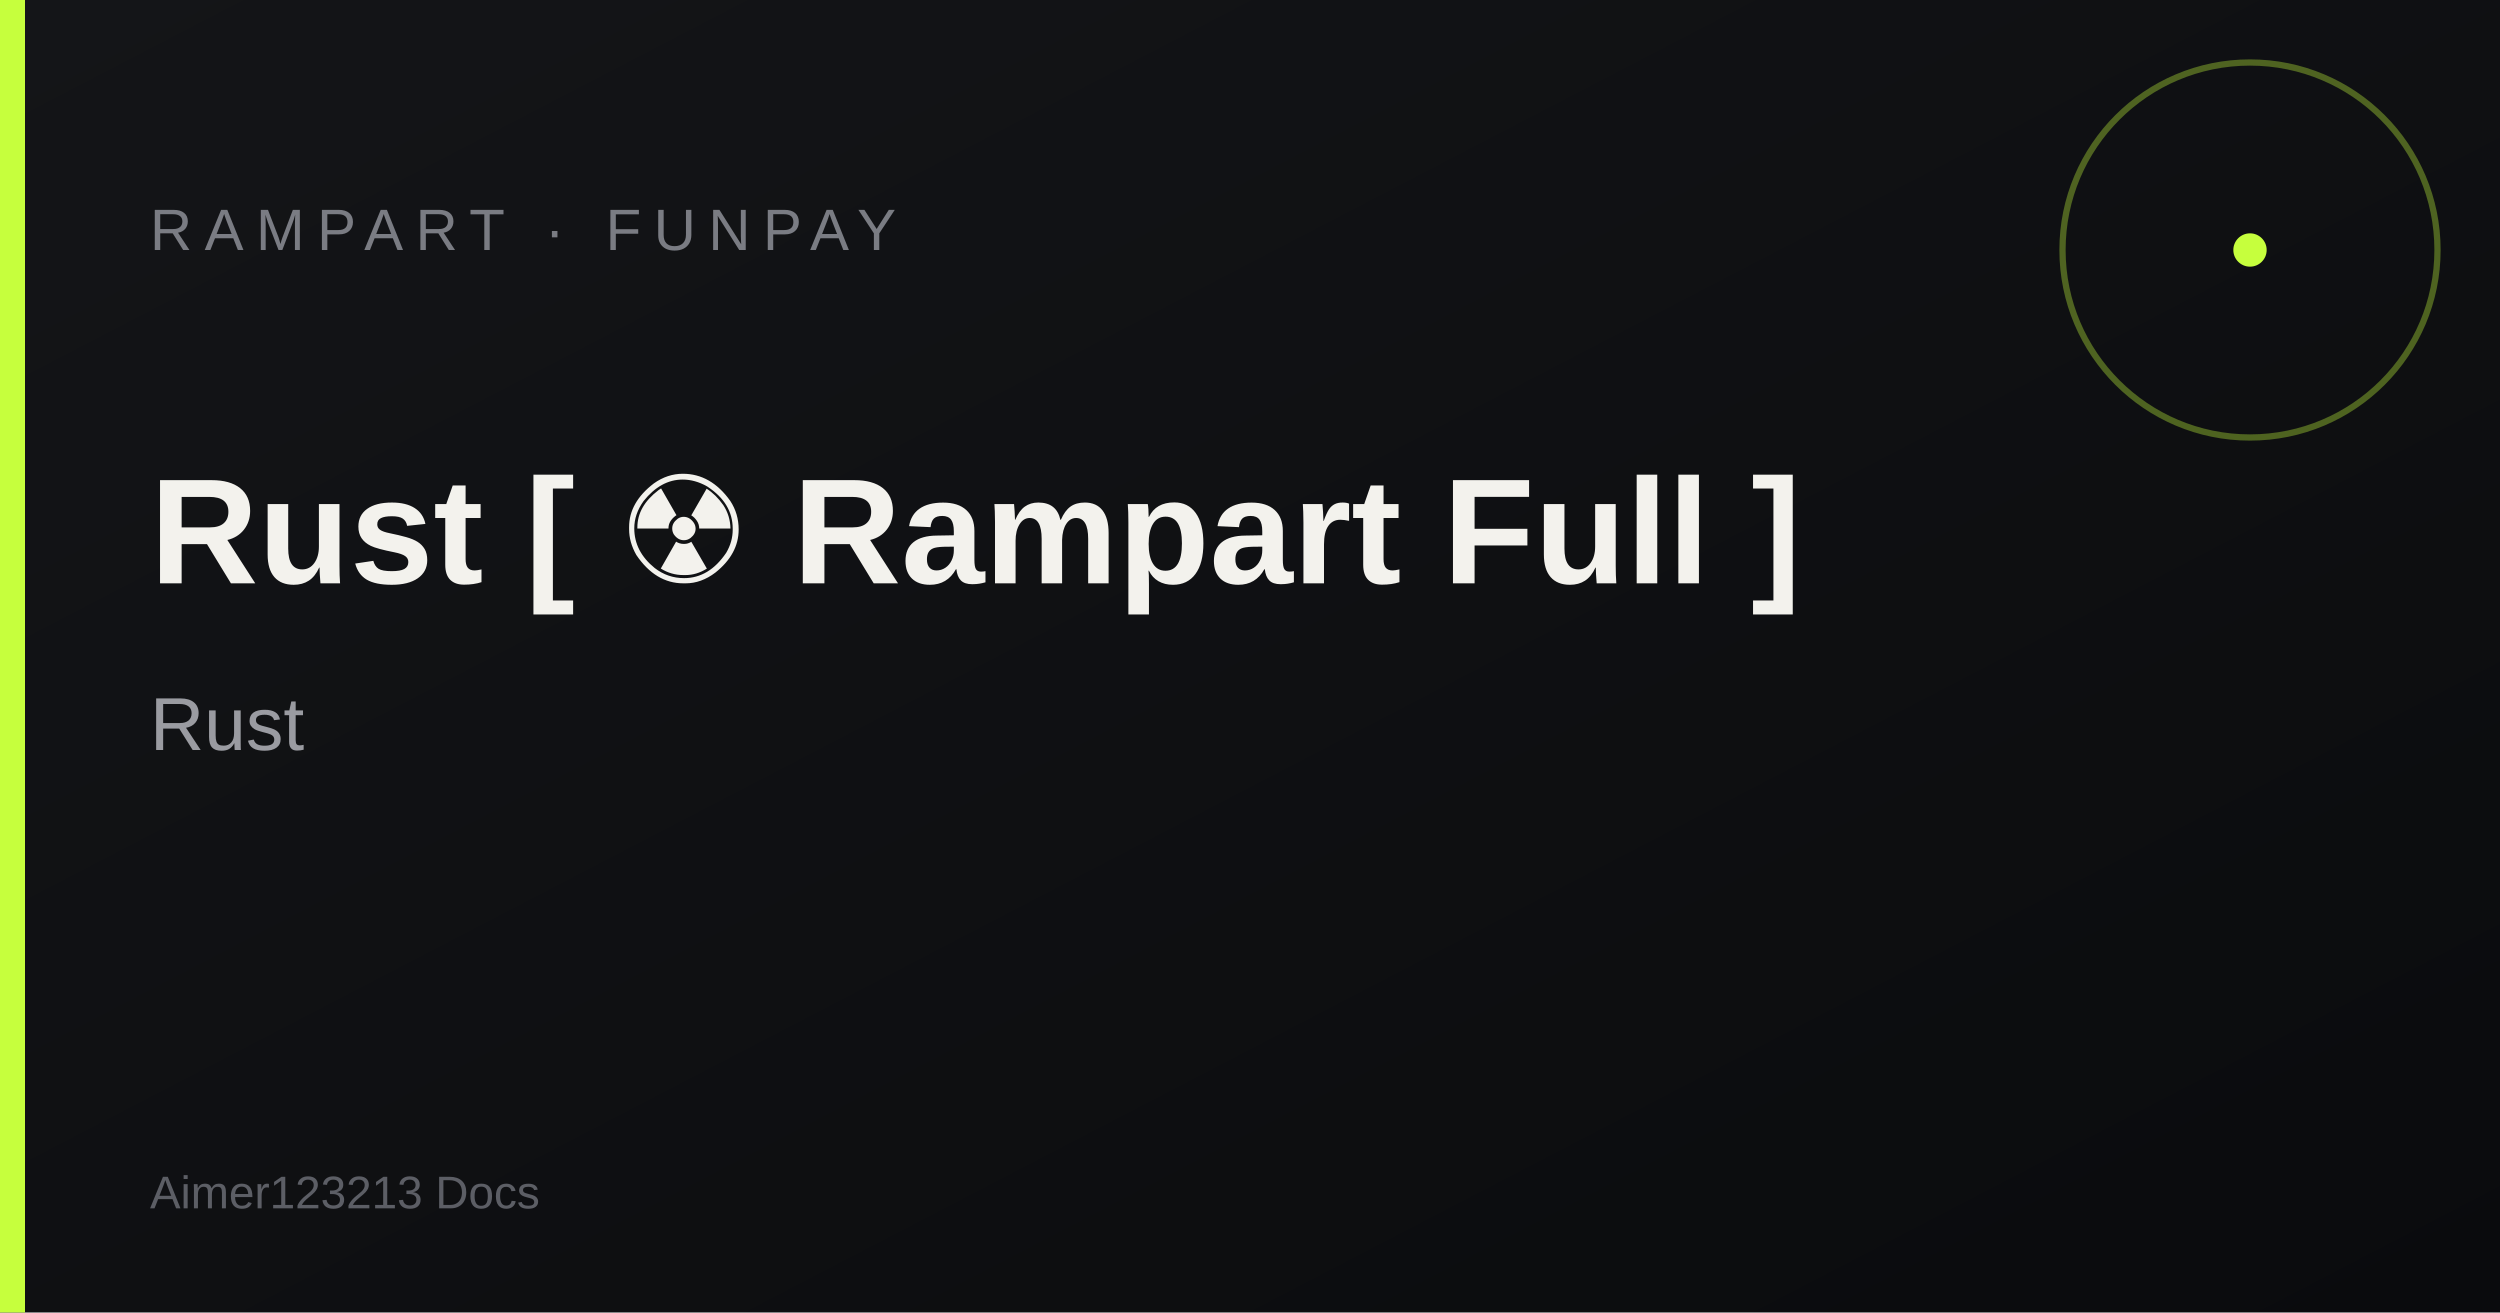
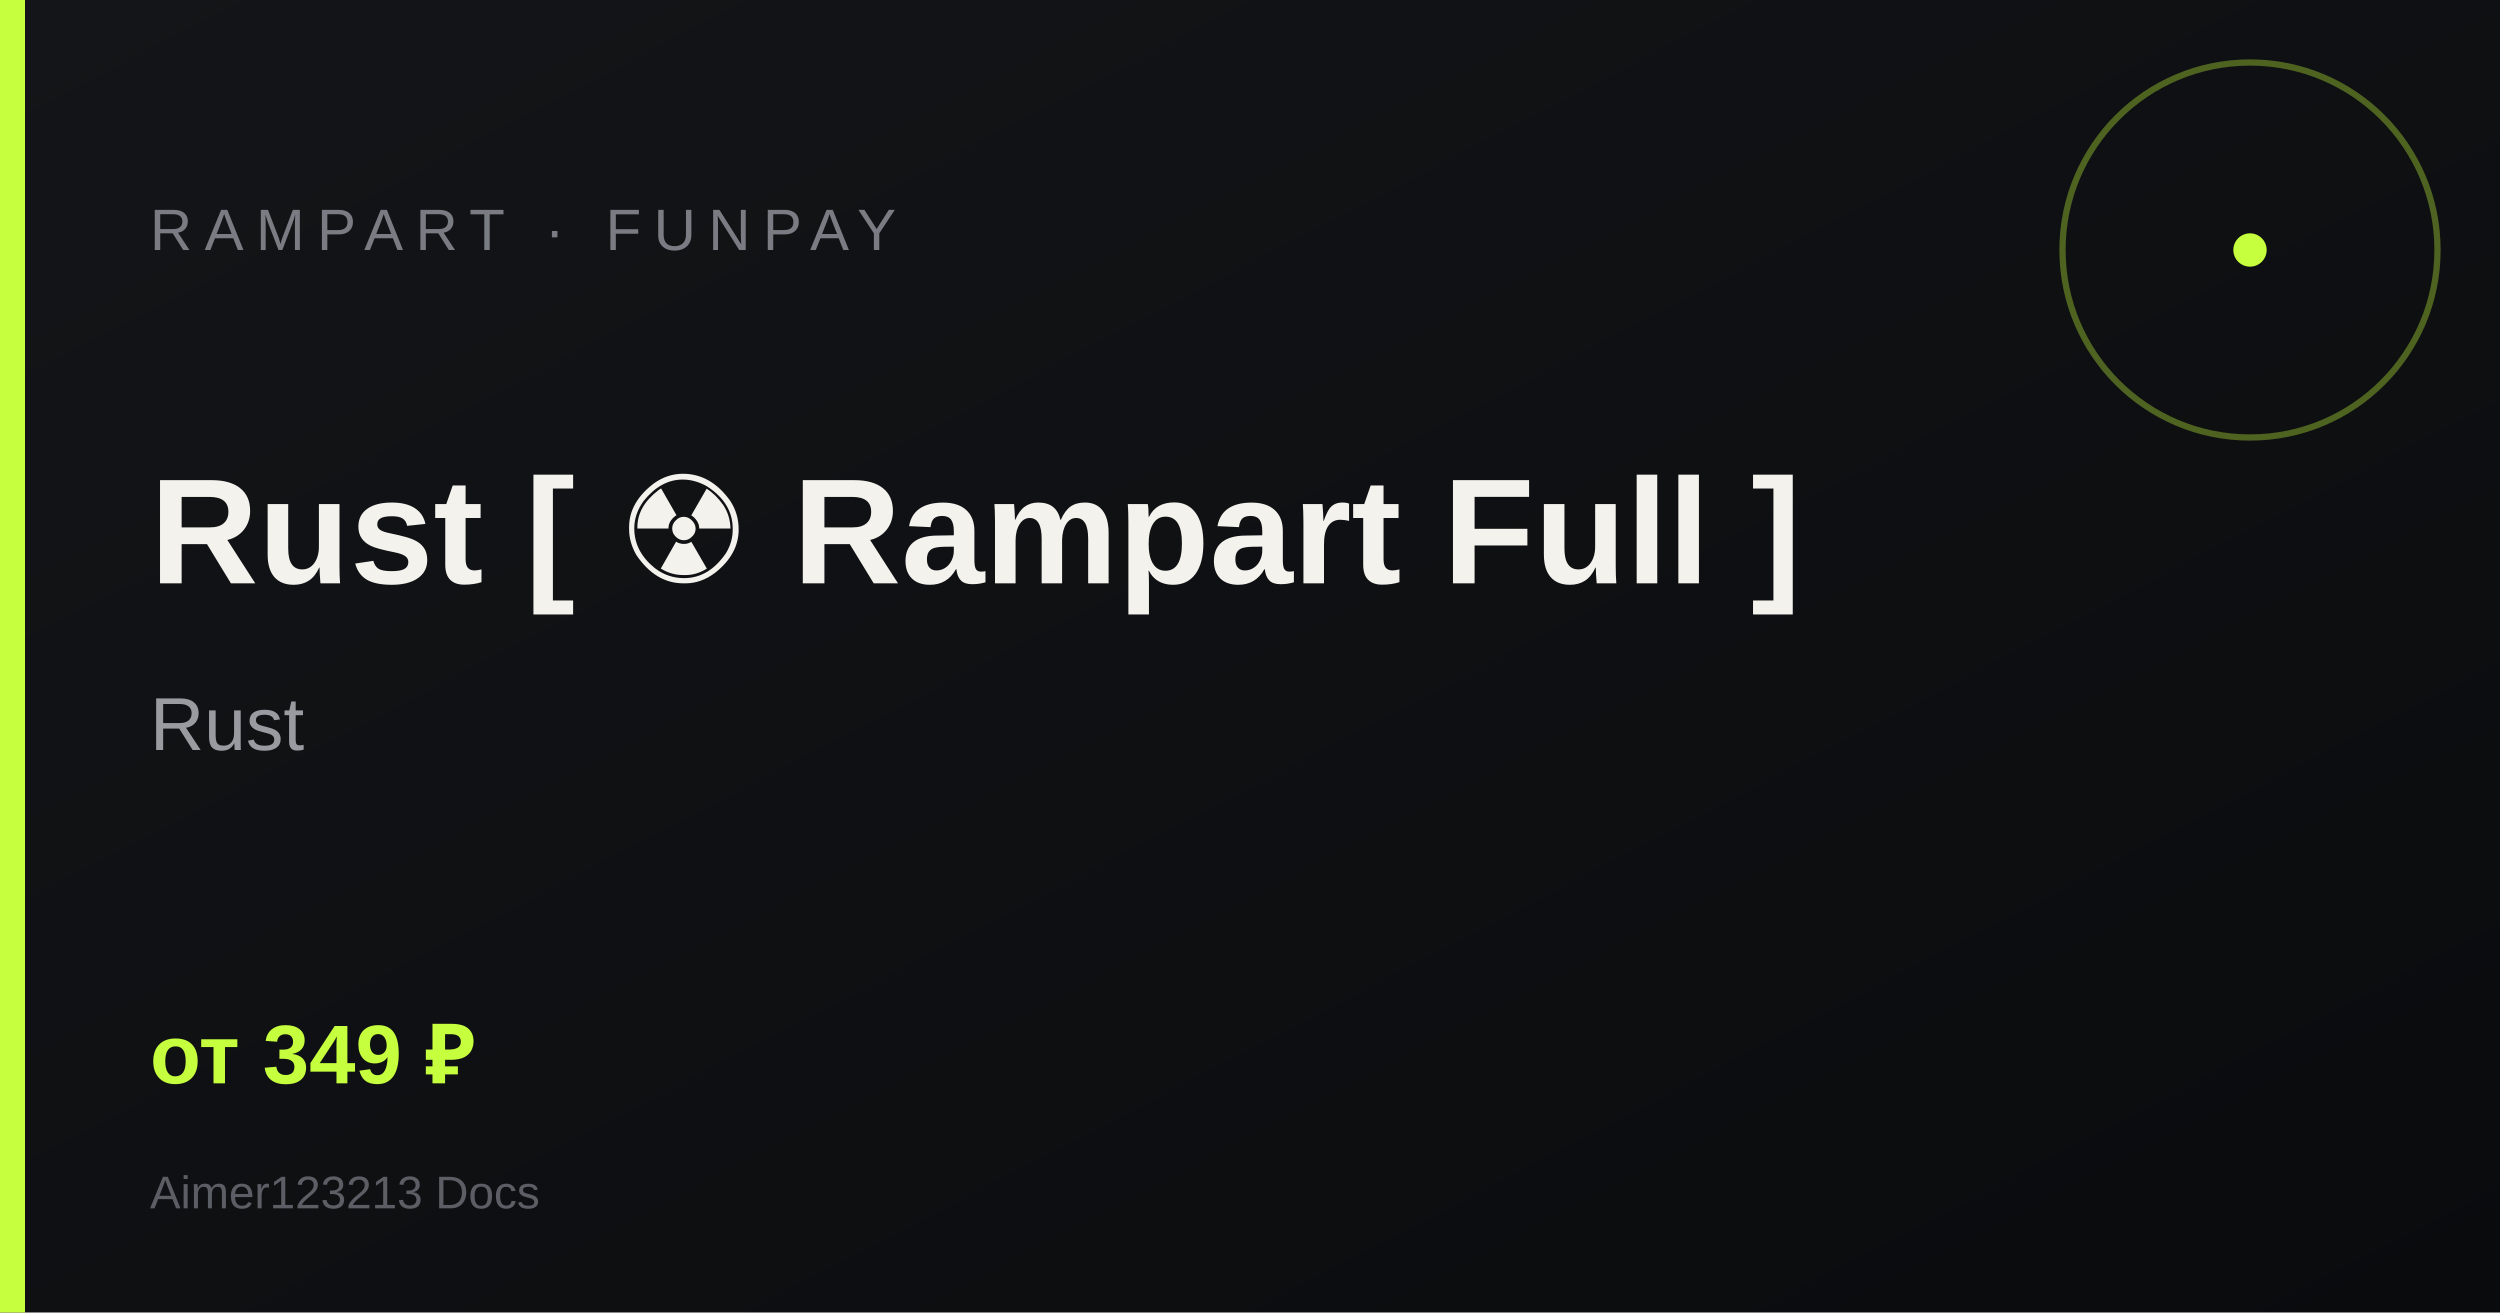
<svg xmlns="http://www.w3.org/2000/svg" width="1200" height="630" viewBox="0 0 1200 630">
  <defs>
    <linearGradient id="g" x1="0" y1="0" x2="1" y2="1">
      <stop offset="0%" stop-color="#141518" />
      <stop offset="100%" stop-color="#0a0b0d" />
    </linearGradient>
  </defs>
  <rect width="1200" height="630" fill="url(#g)" />
  <rect x="0" y="0" width="12" height="630" fill="#c6ff3d" />
  <circle cx="1080" cy="120" r="90" fill="none" stroke="#c6ff3d" stroke-width="3" opacity=".35" />
  <circle cx="1080" cy="120" r="8" fill="#c6ff3d" />
  <text x="72" y="120" fill="#7a7c83" font-family="Arial, sans-serif" font-size="28" letter-spacing="6">RAMPART · FUNPAY</text>
  <text x="72" y="280" fill="#f3f2ed" font-family="Arial, sans-serif" font-size="72" font-weight="700">Rust [ ☢ Rampart Full ]</text>
  <text x="72" y="360" fill="#9a9ba1" font-family="Arial, sans-serif" font-size="36">Rust</text>
-   <text x="72" y="520" fill="#c6ff3d" font-family="Arial, sans-serif" font-size="40" font-weight="700" />
+   <text x="72" y="520" fill="#c6ff3d" font-family="Arial, sans-serif" font-size="40" font-weight="700">от 349 ₽</text>
  <text x="72" y="580" fill="#5c5e65" font-family="Arial, sans-serif" font-size="22">Aimer123213 Docs</text>
</svg>
